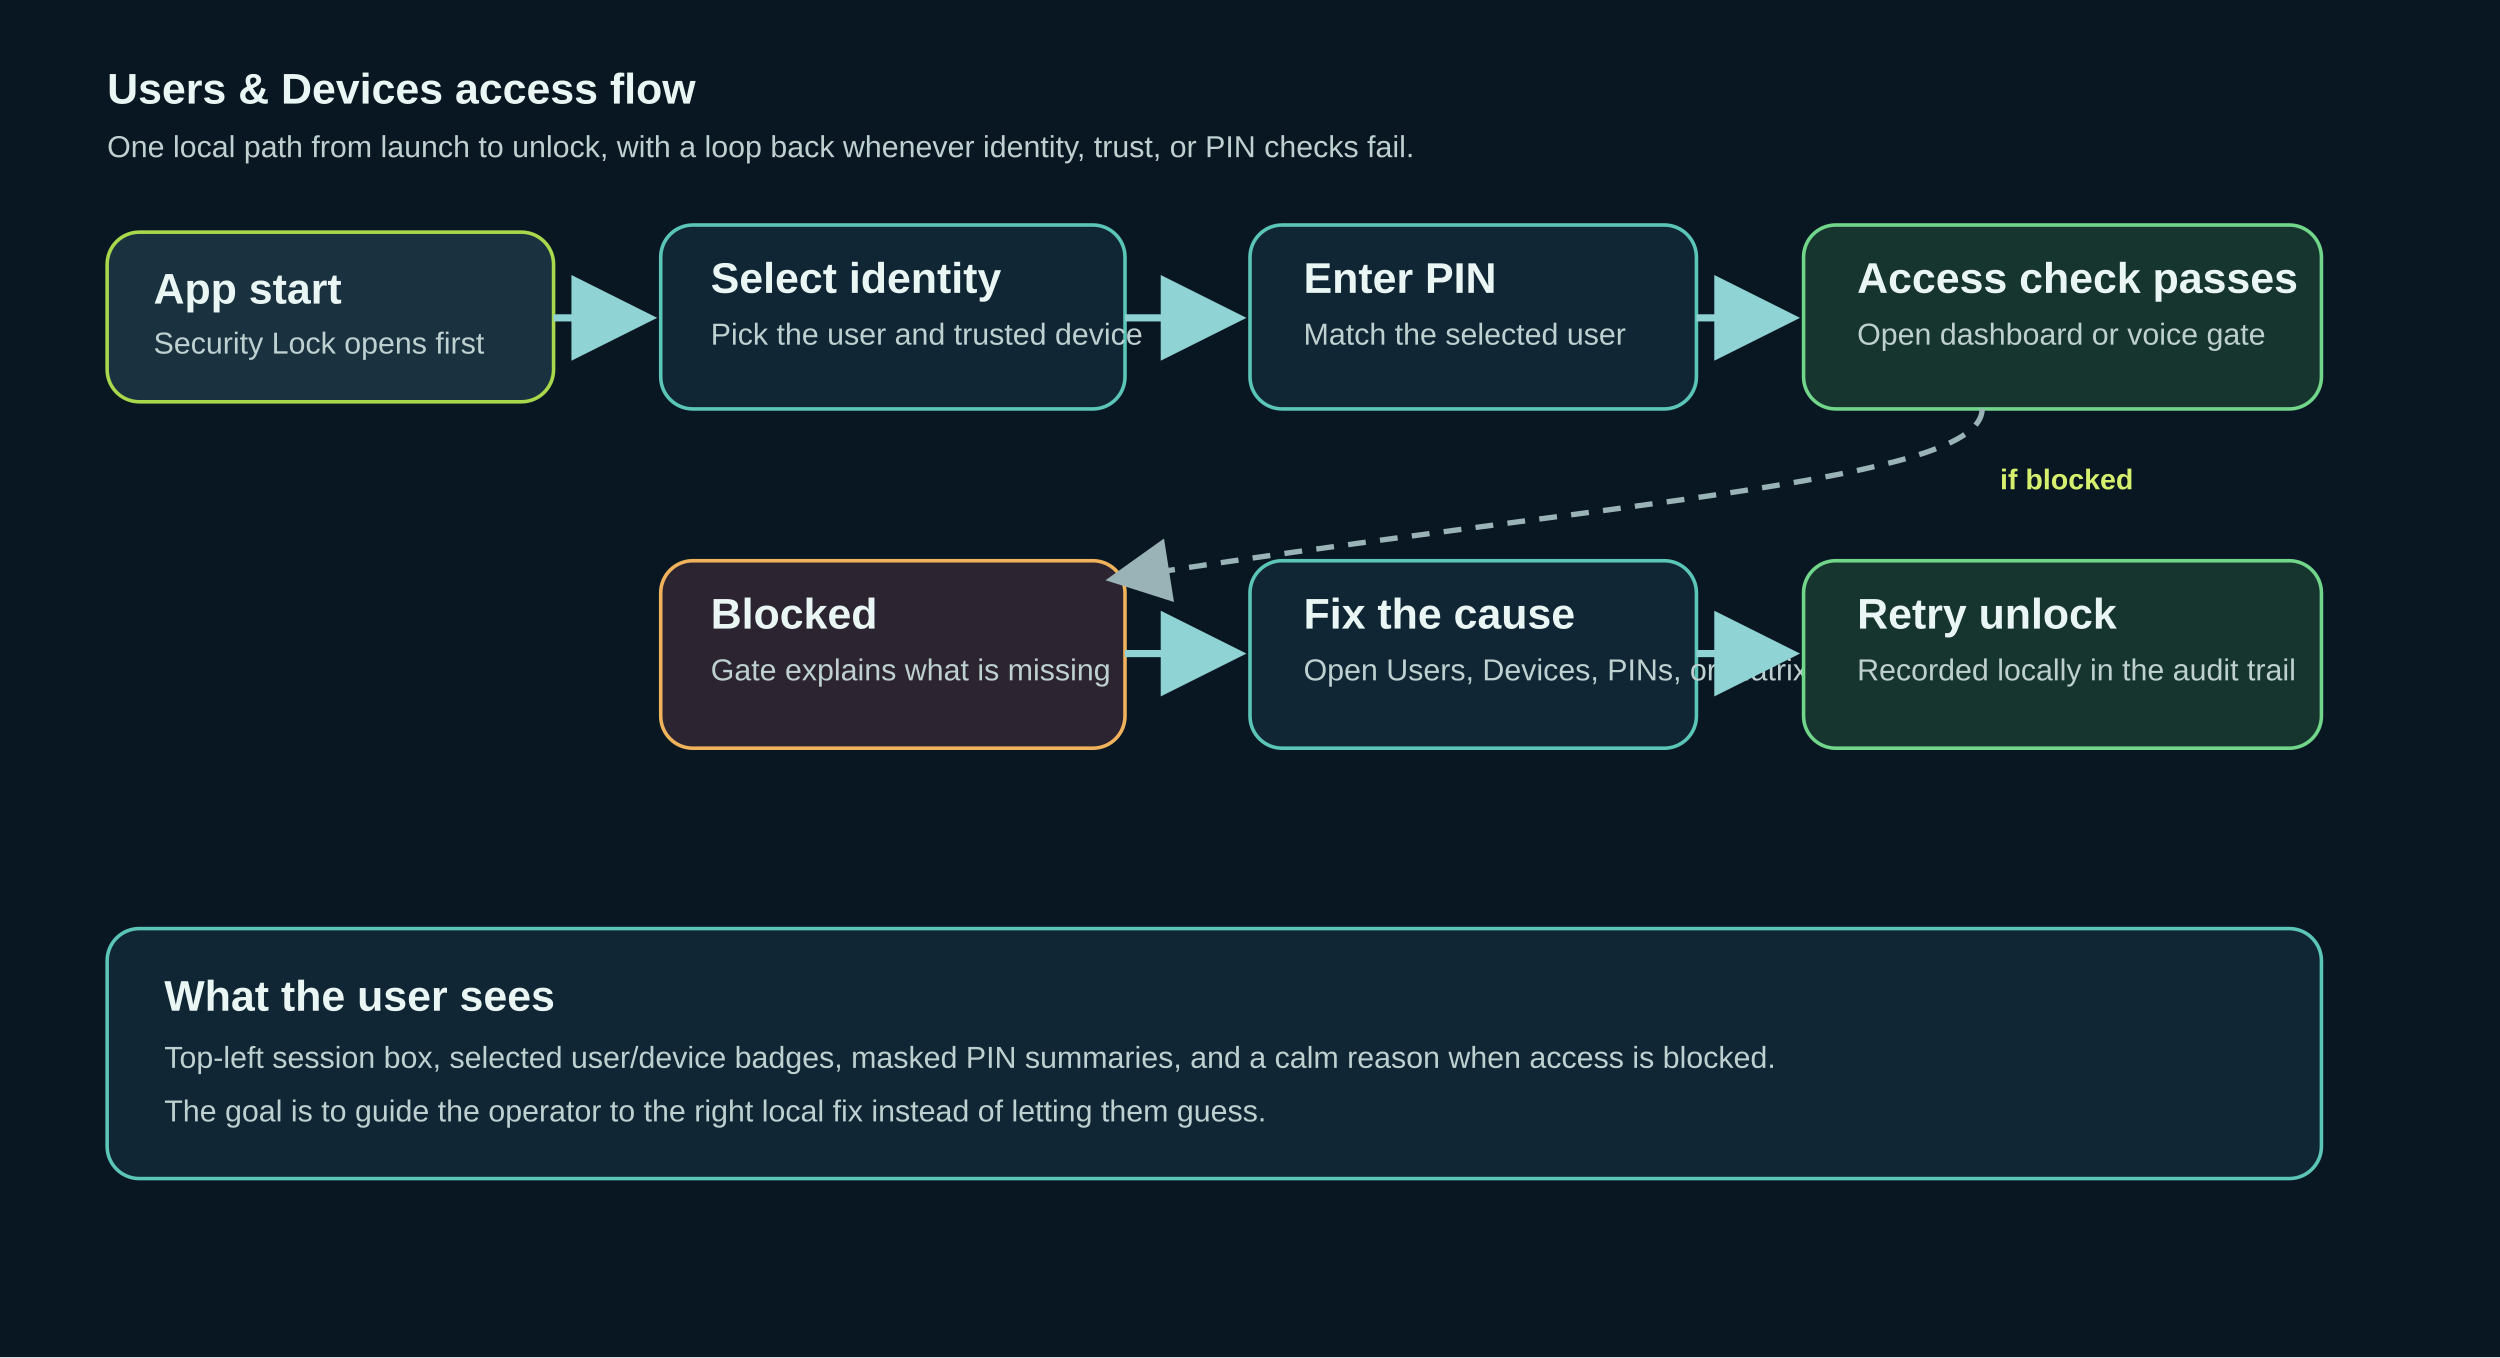
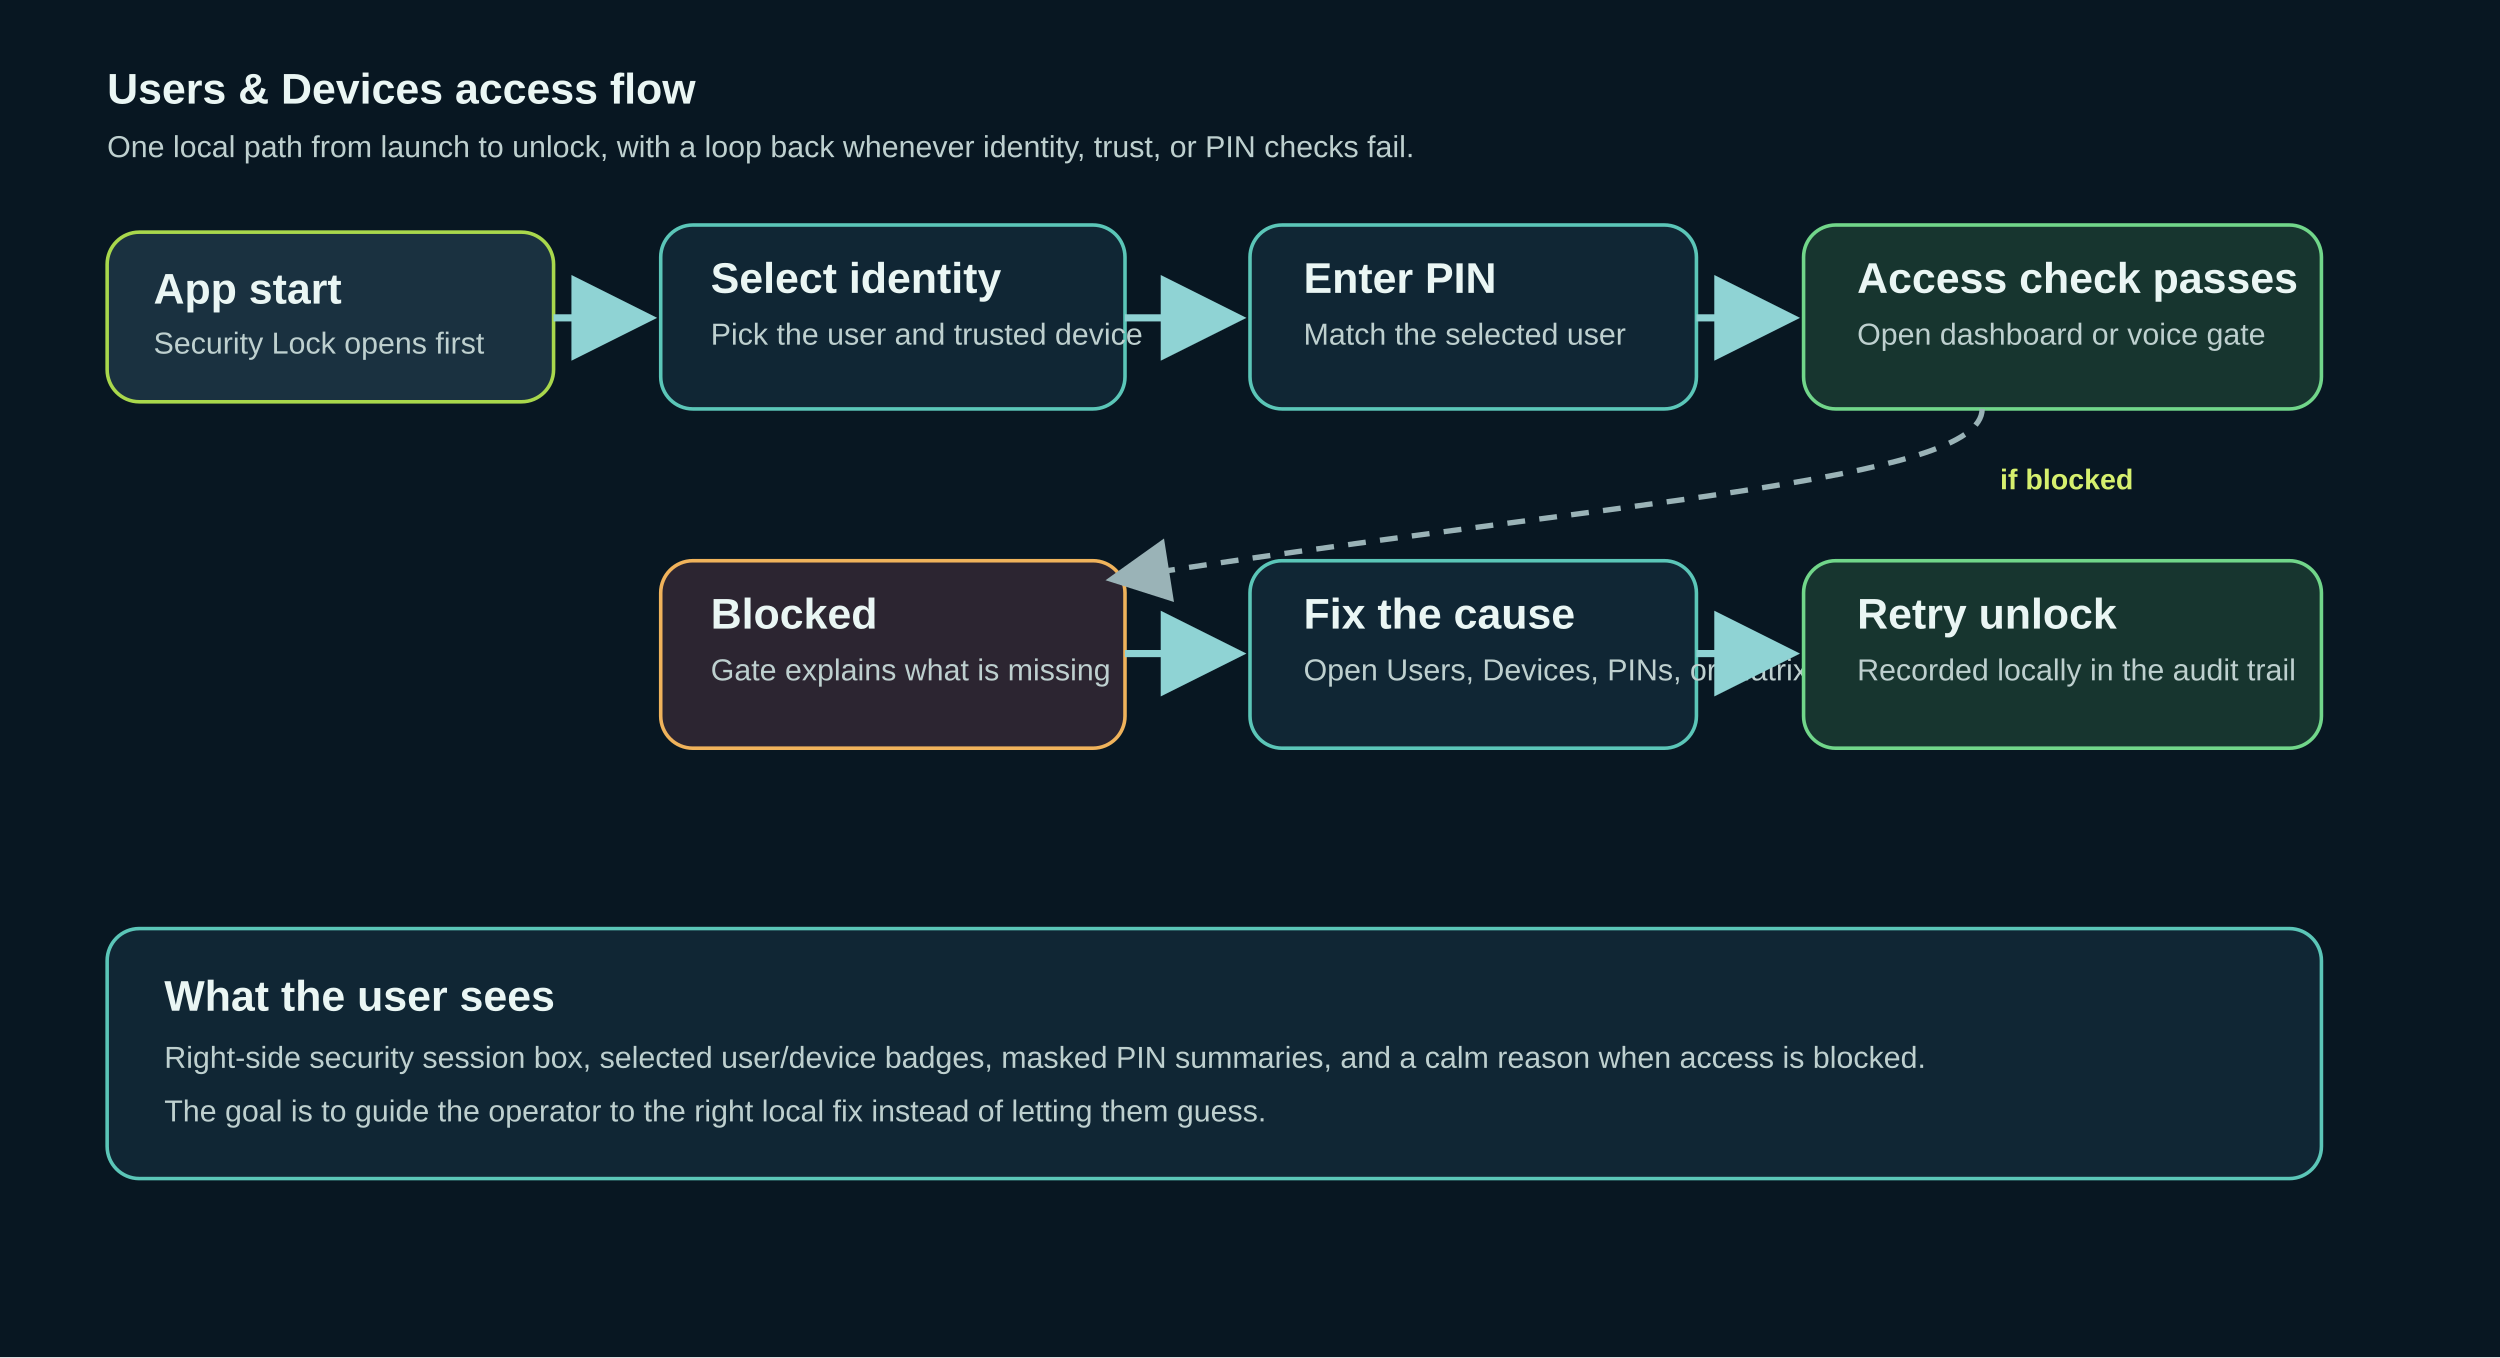
<svg xmlns="http://www.w3.org/2000/svg" width="1400" height="760" viewBox="0 0 1400 760" role="img" aria-label="Access flow chart">
  <defs>
    <style>
      .bg { fill: #081722; }
      .panel { fill: #102634; stroke: #5bc6b8; stroke-width: 2; rx: 18; ry: 18; }
      .start { fill: #1a3140; stroke: #a9d84c; stroke-width: 2; rx: 18; ry: 18; }
      .warn { fill: #2c2531; stroke: #f0b35b; stroke-width: 2; rx: 18; ry: 18; }
      .ok { fill: #17352f; stroke: #71d68a; stroke-width: 2; rx: 18; ry: 18; }
      .text { fill: #eaf6f4; font-family: Arial, Helvetica, sans-serif; font-size: 24px; font-weight: 700; }
      .small { fill: #bed0cf; font-family: Arial, Helvetica, sans-serif; font-size: 17px; }
      .tiny { fill: #92a6ab; font-family: Arial, Helvetica, sans-serif; font-size: 15px; }
      .arrow { stroke: #8fd3d4; stroke-width: 4; fill: none; marker-end: url(#arrowHead); }
      .dashed { stroke: #9ab3b7; stroke-width: 3; stroke-dasharray: 10 8; fill: none; marker-end: url(#arrowHeadMuted); }
      .label { fill: #d6f06e; font-family: Arial, Helvetica, sans-serif; font-size: 16px; font-weight: 700; }
    </style>
    <marker id="arrowHead" markerWidth="12" markerHeight="12" refX="10" refY="6" orient="auto">
      <path d="M0,0 L12,6 L0,12 Z" fill="#8fd3d4" />
    </marker>
    <marker id="arrowHeadMuted" markerWidth="12" markerHeight="12" refX="10" refY="6" orient="auto">
      <path d="M0,0 L12,6 L0,12 Z" fill="#9ab3b7" />
    </marker>
  </defs>
  <rect class="bg" x="0" y="0" width="1400" height="760" />
  <text class="text" x="60" y="58">Users &amp; Devices access flow</text>
  <text class="small" x="60" y="88">One local path from launch to unlock, with a loop back whenever identity, trust, or PIN checks fail.</text>
  <rect class="start" x="60" y="130" width="250" height="95" />
  <text class="text" x="86" y="170">App start</text>
  <text class="small" x="86" y="198">Security Lock opens first</text>
  <rect class="panel" x="370" y="126" width="260" height="103" />
  <text class="text" x="398" y="164">Select identity</text>
  <text class="small" x="398" y="193">Pick the user and trusted device</text>
  <rect class="panel" x="700" y="126" width="250" height="103" />
  <text class="text" x="730" y="164">Enter PIN</text>
  <text class="small" x="730" y="193">Match the selected user</text>
  <rect class="ok" x="1010" y="126" width="290" height="103" />
  <text class="text" x="1040" y="164">Access check passes</text>
  <text class="small" x="1040" y="193">Open dashboard or voice gate</text>
  <path class="arrow" d="M310 178 L360 178" />
  <path class="arrow" d="M630 178 L690 178" />
  <path class="arrow" d="M950 178 L1000 178" />
  <rect class="warn" x="370" y="314" width="260" height="105" />
  <text class="text" x="398" y="352">Blocked</text>
  <text class="small" x="398" y="381">Gate explains what is missing</text>
  <rect class="panel" x="700" y="314" width="250" height="105" />
  <text class="text" x="730" y="352">Fix the cause</text>
  <text class="small" x="730" y="381">Open Users, Devices, PINs, or Matrix</text>
  <rect class="ok" x="1010" y="314" width="290" height="105" />
  <text class="text" x="1040" y="352">Retry unlock</text>
  <text class="small" x="1040" y="381">Recorded locally in the audit trail</text>
  <path class="dashed" d="M1110 229 C1110 270, 905 280, 625 324" />
  <text class="label" x="1120" y="274">if blocked</text>
  <path class="arrow" d="M630 366 L690 366" />
  <path class="arrow" d="M950 366 L1000 366" />
  <rect class="panel" x="60" y="520" width="1240" height="140" />
  <text class="text" x="92" y="566">What the user sees</text>
-   <text class="small" x="92" y="598">Top-left session box, selected user/device badges, masked PIN summaries, and a calm reason when access is blocked.</text>
+   <text class="small" x="92" y="598">Right-side security session box, selected user/device badges, masked PIN summaries, and a calm reason when access is blocked.</text>
  <text class="small" x="92" y="628">The goal is to guide the operator to the right local fix instead of letting them guess.</text>
</svg>
